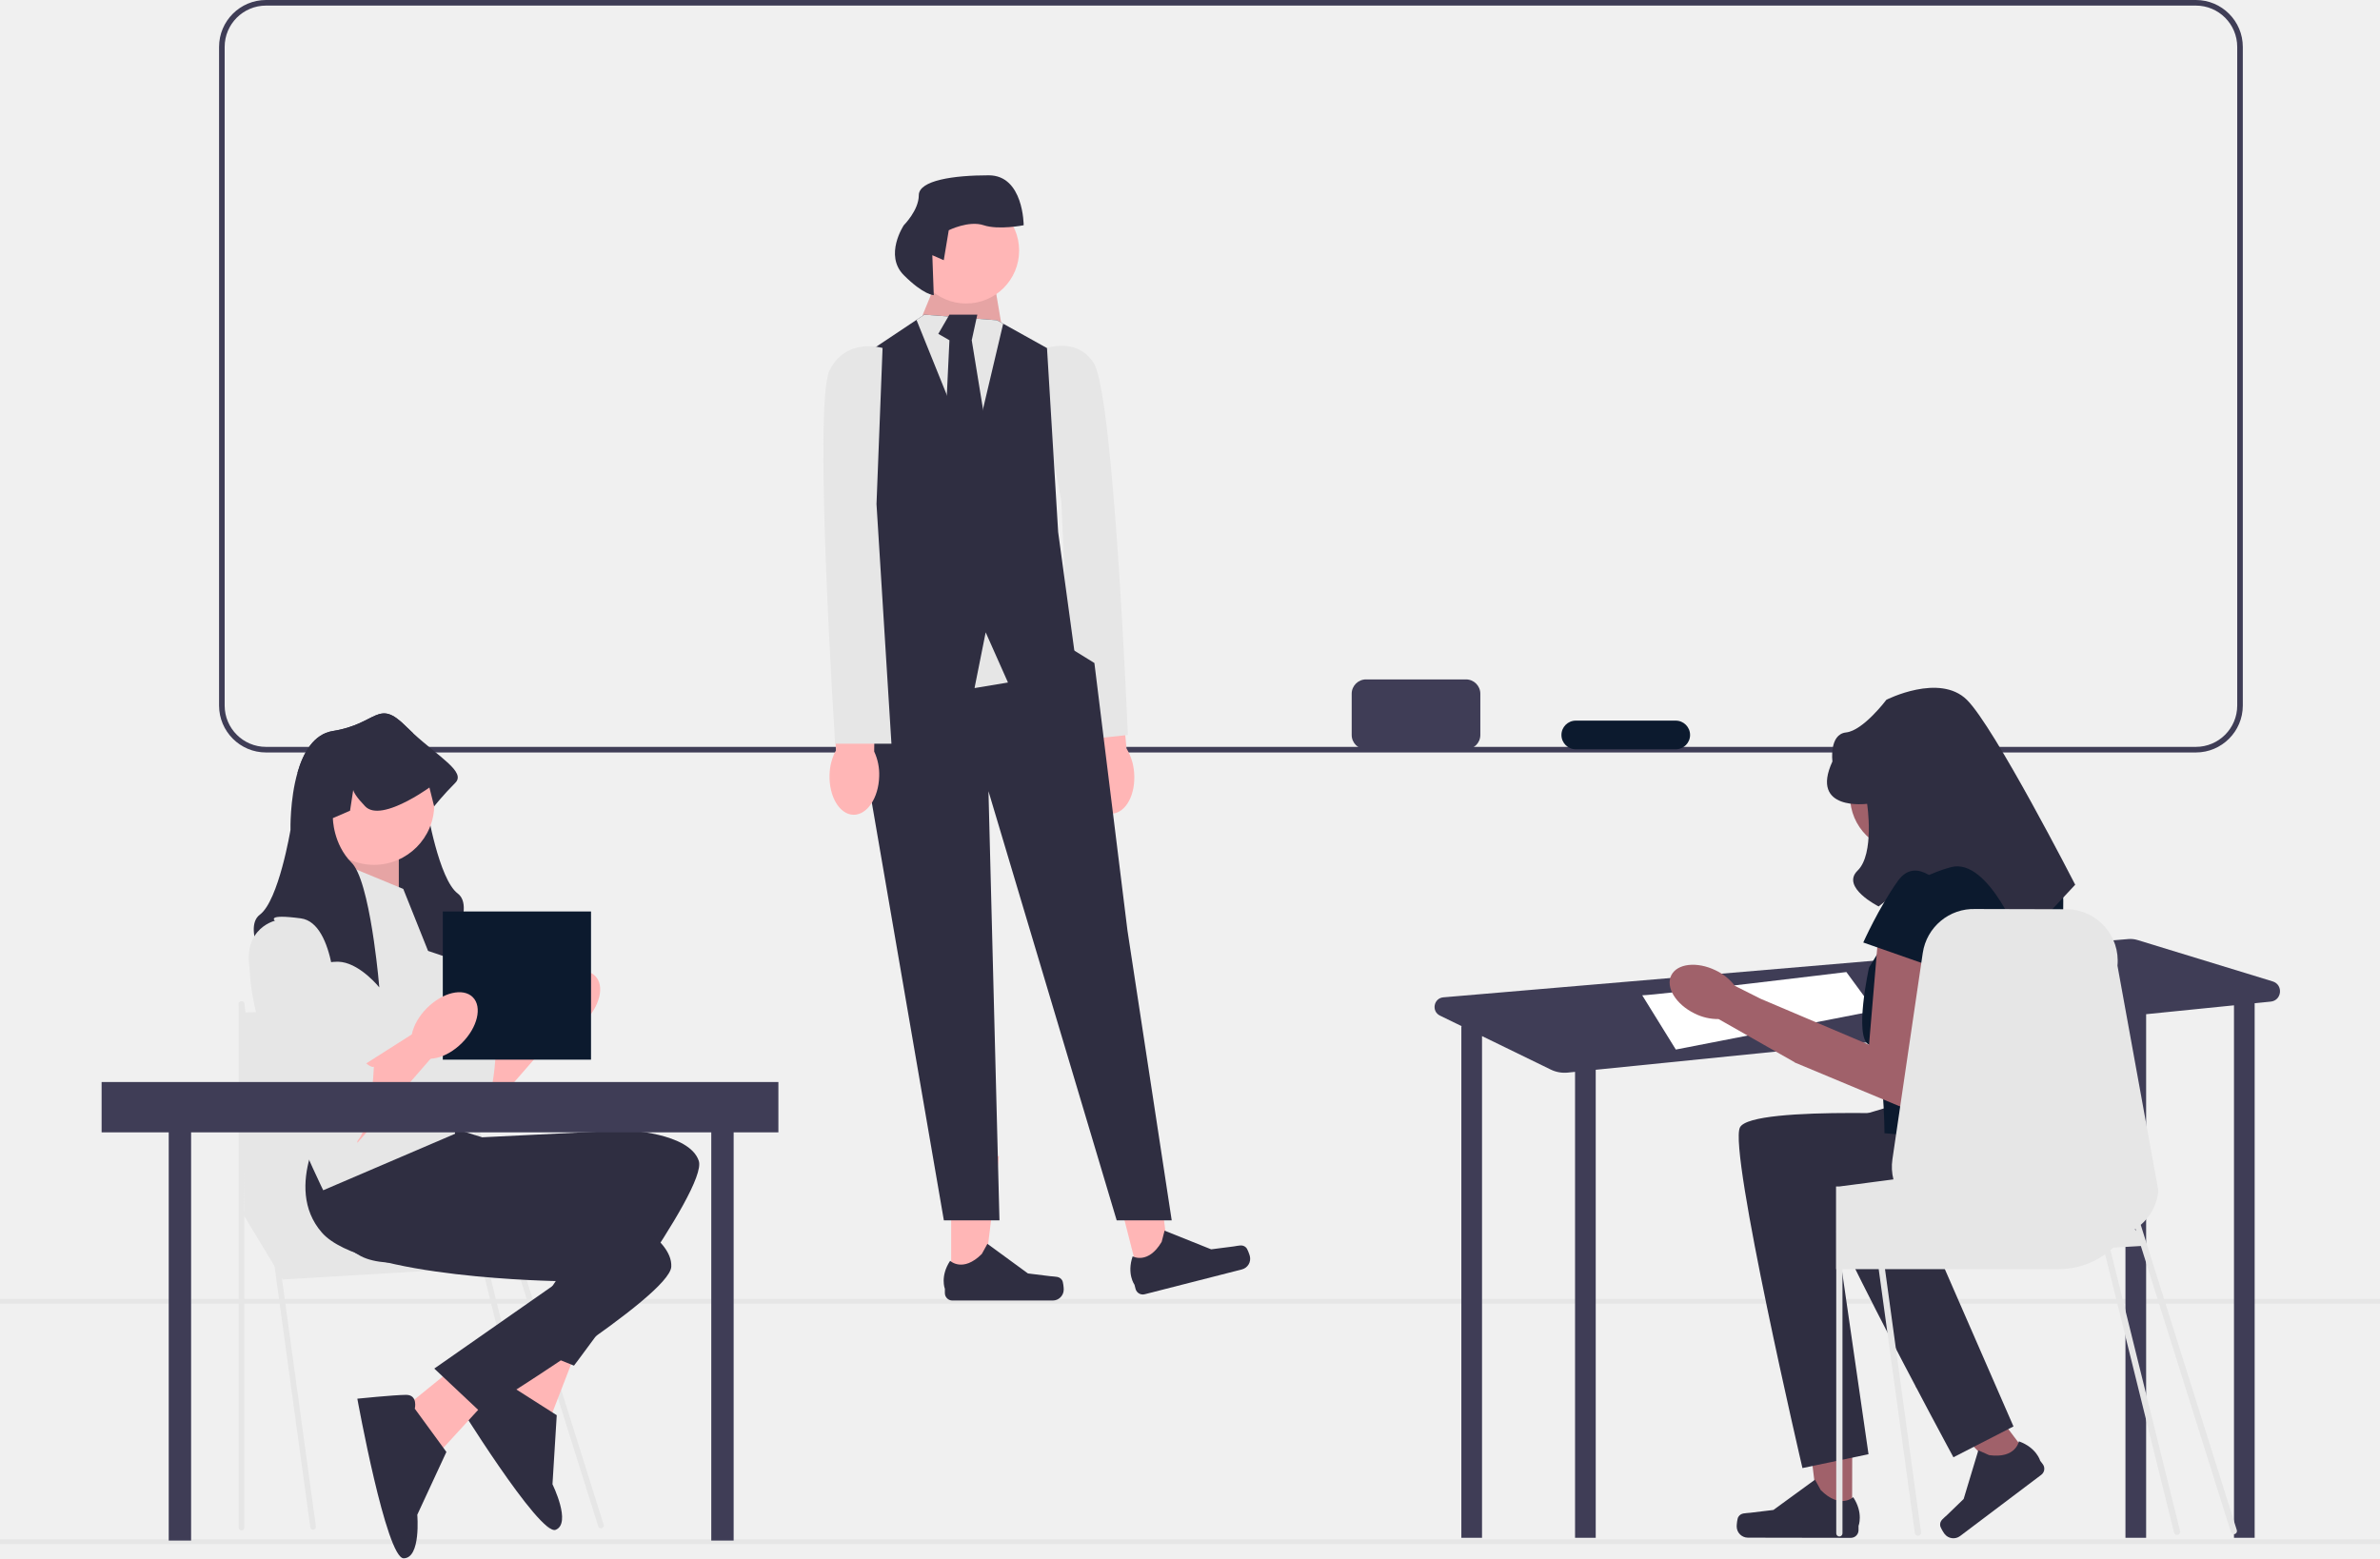
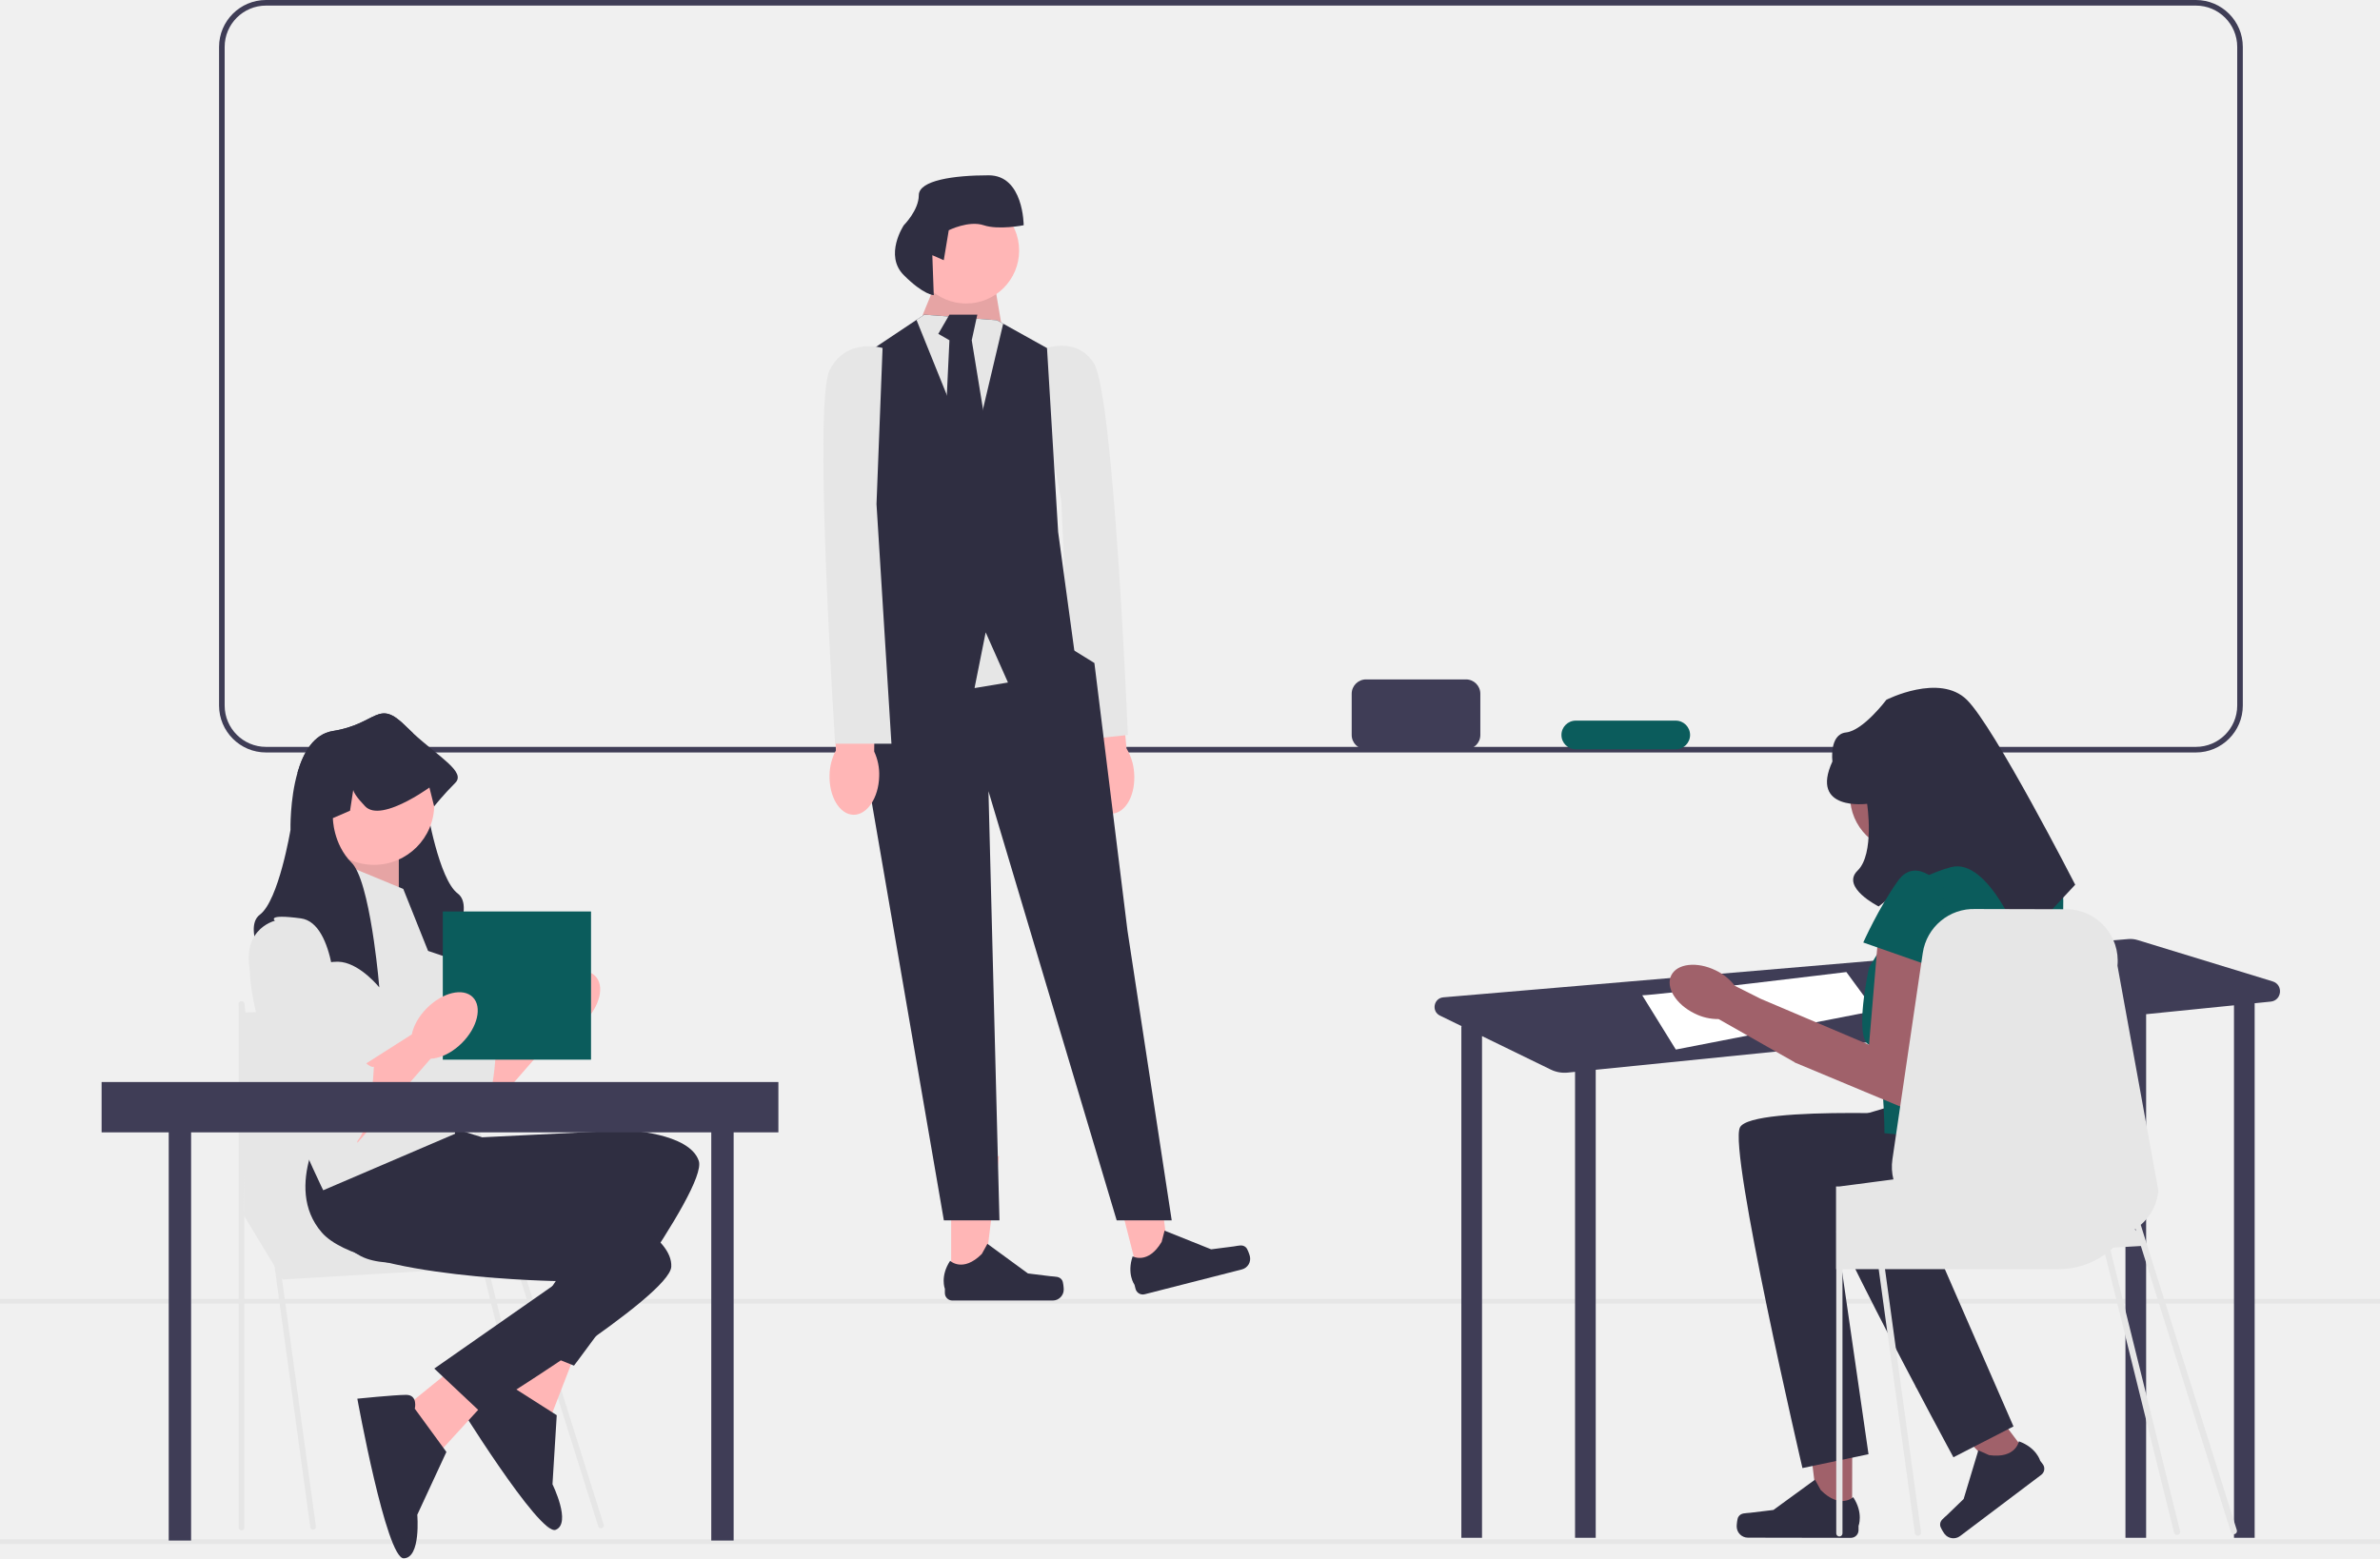
<svg xmlns="http://www.w3.org/2000/svg" width="851.034" height="557.347" viewBox="0 0 851.034 557.347" role="img" artist="Katerina Limpitsouni" source="https://undraw.co/">
  <path d="M785.204,269.129H95.109c-9.25,0-16.775-7.525-16.775-16.776V16.775c0-9.25,7.525-16.775,16.775-16.775H785.204c9.25,0,16.775,7.525,16.775,16.775V252.353c0,9.251-7.525,16.776-16.775,16.776ZM95.109,2c-8.147,0-14.775,6.628-14.775,14.775V252.353c0,8.147,6.628,14.776,14.775,14.776H785.204c8.147,0,14.775-6.629,14.775-14.776V16.775c0-8.147-6.628-14.775-14.775-14.775H95.109Z" fill="#3f3d56" />
  <rect id="uuid-dac6dc9f-03bc-4283-a90c-97bcdcbf45dc" y="550.557" width="851.034" height="1.683" fill="#e6e6e6" />
  <rect id="uuid-2f9646f7-bb94-4523-8d2e-fd8f0877664c" y="464.557" width="851.034" height="1.683" fill="#e6e6e6" />
  <g>
    <path id="uuid-bb35f39c-94aa-41c4-b5d9-34ca9a9e88f1-213" d="M387.84,277.792c.611,7.68,5.069,13.59,9.957,13.2,4.887-.39,8.353-6.931,7.74-14.613-.203-3.072-1.138-6.051-2.728-8.688l-3-32.507-15.225,1.733,4.574,31.863c-1.153,2.856-1.605,5.946-1.318,9.013Z" fill="#ffb6b6" />
    <path d="M369.653,126.133s14.232-7.534,21.448,3.725c7.216,11.258,12.197,133.021,12.197,133.021l-20.002,2.135-3.792-85.803-9.852-53.078Z" fill="#e6e6e6" />
    <g>
      <polygon points="340.114 458.204 351.701 458.203 357.213 413.509 340.112 413.51 340.114 458.204" fill="#ffb6b6" />
      <path d="M379.814,457.941h0c.361,.608,.551,2.569,.551,3.275h0c0,2.172-1.761,3.933-3.933,3.933h-35.885c-1.482,0-2.683-1.201-2.683-2.683v-1.494s-1.775-4.49,1.88-10.025c0,0,4.542,4.334,11.33-2.454l2.002-3.626,14.489,10.596,8.031,.989c1.757,.216,3.315-.034,4.218,1.489h0Z" fill="#2f2e41" />
    </g>
    <g>
      <polygon points="407.168 456.286 418.395 453.417 412.674 408.749 396.104 412.983 407.168 456.286" fill="#ffb6b6" />
      <path d="M445.568,446.205h0c.5,.499,1.17,2.352,1.345,3.037h0c.538,2.104-.733,4.246-2.837,4.784l-34.768,8.882c-1.436,.367-2.897-.5-3.264-1.935l-.37-1.448s-2.831-3.911-.66-10.178c0,0,5.474,3.074,10.37-5.182l1.042-4.009,16.661,6.681,8.026-1.03c1.756-.225,3.203-.853,4.456,.398l0-0Z" fill="#2f2e41" />
    </g>
    <polygon points="330.527 116.525 329.978 112.538 336.508 96.59 354.449 94.597 358.323 117.428 330.527 116.525" fill="#ffb6b6" />
    <polygon points="330.527 116.525 329.978 112.538 336.508 96.59 354.449 94.597 358.323 117.428 330.527 116.525" opacity=".1" />
    <polygon points="309.596 229.158 301.622 251.086 307.602 263.047 337.505 436.481 357.385 436.481 353.453 282.982 399.303 436.481 418.979 436.481 403.157 332.82 391.329 237.132 384.155 232.7 349.466 213.21 309.596 229.158" fill="#2f2e41" />
    <polygon points="360.43 244.109 348.469 246.102 332.521 208.226 368.404 208.226 360.43 244.109" fill="#e6e6e6" />
    <polygon points="384.352 234.141 360.43 244.109 352.456 226.167 348.469 246.102 306.605 232.626 312.586 208.226 306.605 128.486 327.717 114.412 330.527 112.538 356.443 114.532 358.715 115.768 374.384 124.499 378.371 190.285 384.352 234.141" fill="#2f2e41" />
    <polygon points="358.715 115.768 347.472 163.372 327.717 114.412 330.527 112.538 356.443 114.532 358.715 115.768" fill="#e6e6e6" />
    <polygon points="339.498 112.538 335.511 119.405 339.498 121.694 337.505 163.496 345.479 174.337 353.453 158.315 347.472 121.694 349.466 112.538 339.498 112.538" fill="#2f2e41" />
    <circle cx="345.479" cy="89.613" r="18.938" fill="#ffb6b6" />
    <path d="M333.376,91.274l4.092,1.786,1.786-10.715s7.143-3.572,12.501-1.786,14.287,0,14.287,0c0,0,0-17.858-12.501-17.858s-25.002,1.786-25.002,7.143-5.358,10.715-5.358,10.715c0,0-7.143,10.715,0,17.858,7.143,7.143,10.715,7.143,10.715,7.143l-.52-14.287Z" fill="#2f2e41" />
    <path id="uuid-97233535-ec91-4408-928f-bf1e5273ca3e-214" d="M296.629,277.232c-.208,7.701,3.598,14.051,8.499,14.183s9.041-6.005,9.248-13.709c.125-3.076-.489-6.138-1.79-8.928l.468-32.642-15.323,.107,1.166,32.168c-1.45,2.717-2.227,5.742-2.268,8.822Z" fill="#ffb6b6" />
    <path d="M315.586,124.462s-12.958-3.987-18.938,7.974c-5.98,11.961,1.994,133.564,1.994,133.564h20.115l-5.339-85.72,2.168-55.818Z" fill="#e6e6e6" />
  </g>
  <g>
    <path d="M812.657,351.008l-48.322-14.792c-1.069-.327-2.19-.447-3.304-.352l-244.902,20.843c-3.492,.297-4.369,5.007-1.219,6.542l7.845,3.822h-.209v182.952h7.392v-179.452l24.586,11.978c1.881,.916,3.98,1.291,6.062,1.08l2.616-.264v166.659h7.392v-167.405l189.42-19.133v186.539h7.392v-187.285l31.416-3.173v190.459h7.392v-191.205l5.731-.579c4.024-.406,4.579-6.046,.712-7.229Z" fill="#3f3d56" />
    <path d="M587.226,355.982c4.62,0,72.996-8.316,72.996-8.316l10.164,13.86-71.148,13.86-12.012-19.404Z" fill="#fff" />
    <g>
      <polygon points="662.269 542.917 650.39 542.895 644.818 497.064 662.35 497.096 662.269 542.917" fill="#a0616a" />
      <path d="M621.57,542.577h0c-.371,.622-.57,2.633-.571,3.357h0c-.004,2.227,1.798,4.035,4.025,4.039l36.789,.063c1.519,.003,2.753-1.227,2.755-2.746l.003-1.532s1.828-4.6-1.909-10.281c0,0-4.665,4.435-11.611-2.536l-2.046-3.721-14.873,10.838-8.235,.999c-1.802,.219-3.398-.04-4.327,1.519h-0Z" fill="#2f2e41" />
    </g>
    <g>
      <polygon points="726.027 521.605 716.655 528.674 684.925 495.887 698.759 485.453 726.027 521.605" fill="#a0616a" />
      <path d="M693.757,545.615h0c.079,.712,1.122,2.414,1.553,2.986h0c1.325,1.757,3.824,2.107,5.581,.781l29.024-21.895c1.198-.904,1.437-2.609,.533-3.807l-.912-1.208s-1.304-4.715-7.637-6.961c0,0-1.03,6.277-10.661,4.928l-3.831-1.712-5.253,17.411-5.892,5.7c-1.289,1.247-2.702,1.995-2.504,3.778l-0,0Z" fill="#2f2e41" />
    </g>
    <path d="M701.2,284.74c0,10.955-8.881,19.835-19.835,19.835-10.955,0-19.835-8.881-19.835-19.835s8.881-19.835,19.835-19.835,19.835,8.881,19.835,19.835Z" fill="#a0616a" />
    <path d="M699.331,399.107s-73.032-4.134-77.166,4.134,22.348,121.833,22.348,121.833l23.627-4.952-11.526-79.677s60.943,16.14,69.211-3.151c8.268-19.291,5.888-26.475,5.888-26.475l-32.382-11.713Z" fill="#2f2e41" />
    <path d="M718.043,385.229s-71.524,15.333-73.323,24.4,53.781,111.581,53.781,111.581l21.475-11.025-32.192-73.789s63.042-.557,65.912-21.348c2.87-20.791-1.326-27.089-1.326-27.089l-34.327-2.729Z" fill="#2f2e41" />
-     <path d="M726.202,307.472h-34.362l-23.512,38.583s-5.512,24.933,0,27.624c5.512,2.691,5.512,31.628,5.512,31.628l57.874,5.512s8.268-86.811,5.512-95.079c-2.756-8.268-11.024-8.268-11.024-8.268Z" fill="#0C1A2E" />
+     <path d="M726.202,307.472h-34.362l-23.512,38.583s-5.512,24.933,0,27.624c5.512,2.691,5.512,31.628,5.512,31.628l57.874,5.512s8.268-86.811,5.512-95.079c-2.756-8.268-11.024-8.268-11.024-8.268Z" fill="#0b5c5c" />
    <path d="M671.772,332.965l-3.445,40.715-38.747-16.445-9.248-4.651c-1.811-2.362-4.162-4.256-6.855-5.523-6.697-3.264-13.807-2.455-15.884,1.805-2.077,4.261,1.667,10.36,8.363,13.622,2.658,1.341,5.599,2.025,8.576,1.996l27.058,15.368,.032-.06,.12,.214,42.432,17.722,9.763-53.449-22.165-11.315Z" fill="#a0616a" />
    <path d="M667.638,287.492s-20.669,2.756-12.402-15.158c0,0-1.261-9.711,4.882-10.367s14.41-11.68,14.41-11.68c0,0,18.955-9.646,28.769,0,9.814,9.646,38.751,66.142,38.751,66.142l-19.291,20.669s-11.598-30.489-25.09-26.957c-13.493,3.532-25.894,14.062-25.894,14.062,0,0-13.693-6.853-7.535-12.825,6.157-5.973,3.401-23.886,3.401-23.886Z" fill="#2f2e41" />
-     <path d="M695.197,317.807s-9.646-12.402-16.536-2.756c-6.89,9.646-12.402,22.047-12.402,22.047l27.559,9.646,1.378-28.937Z" fill="#0C1A2E" />
+     <path d="M695.197,317.807s-9.646-12.402-16.536-2.756c-6.89,9.646-12.402,22.047-12.402,22.047l27.559,9.646,1.378-28.937Z" fill="#0b5c5c" />
    <path d="M799.836,547.279l-32.019-101.77,.005-0h.074l-.129-.166-.003-.004-2.281-7.249,.001-.001c3.474-2.994,5.84-7.272,6.311-12.197l-14.636-80.499c1.007-10.571-7.096-19.811-17.713-20.189l-33.024-.083c-9.388-.333-17.519,6.449-18.887,15.745l-.73,4.934-10.118,68.829c-.37,2.476-.222,4.916,.36,7.198l-7.281,.952-2.208,.296-8.732,1.137-.028,.009-1.09,.139h-1.183v29.568h.074v94.507c0,.61,.499,1.109,1.109,1.109,.619,0,1.118-.499,1.118-1.109v-94.507h12.954l12.927,94.396c.083,.554,.554,.961,1.109,.961,.046,0,.102,0,.148-.009,.61-.083,1.035-.647,.952-1.257l-12.881-94.091h62.157c6.172,0,11.891-1.959,16.547-5.312l24.645,99.535c.128,.504,.581,.838,1.078,.838,.091,0,.183-.011,.275-.034,.596-.152,.956-.758,.804-1.353l-24.883-100.497c.331-.276,.662-.57,.975-.873l9.893-.582,32.186,102.3c.149,.475,.588,.779,1.061,.779,.111,0,.223-.017,.334-.052,.586-.185,.912-.81,.728-1.396Zm-36.468-107.61c.083-.046,.157-.102,.231-.148l.001-0,.238,.756-.469-.607Z" fill="#e6e6e6" />
  </g>
  <g>
    <g>
      <polygon points="171.565 374.775 193.114 361.071 201.875 366.355 171.565 401.183 171.565 374.775" fill="#ffb6b6" />
      <path d="M142.097,321.733s-14.313,3.368-7.577,22.732,28.626,59.778,35.361,57.252c6.736-2.526,7.577-27.784,7.577-27.784,0,0-.842,.842-4.21-2.526-3.368-3.368-3.368-1.83-3.368-5.546s-2.755-6.47-2.755-6.47l-3.139-6.507s0-30.31-12.629-31.994c-12.629-1.684-9.261,.842-9.261,.842Z" fill="#e6e6e6" />
      <ellipse cx="202.717" cy="359.199" rx="14.313" ry="8.84" transform="translate(-194.6175 248.5495) rotate(-45)" fill="#ffb6b6" />
    </g>
    <g>
      <polygon points="86.348 433.29 101.052 457.628 186.741 452.557 163.925 423.149 86.348 433.29" fill="#e6e6e6" />
      <path d="M111.952,547.12c-.499,0-.934-.368-1.003-.876l-25.605-187.007c-.076-.555,.312-1.067,.867-1.142,.555-.08,1.066,.312,1.142,.867l25.605,187.007c.076,.555-.312,1.067-.867,1.142-.047,.006-.093,.009-.139,.009Z" fill="#e6e6e6" />
      <path d="M86.348,547.358c-.56,0-1.014-.454-1.014-1.014v-187.209c0-.56,.454-1.014,1.014-1.014,.56,0,1.014,.454,1.014,1.014v187.209c0,.56-.454,1.014-1.014,1.014Z" fill="#e6e6e6" />
      <path d="M214.882,546.613c-.431,0-.831-.277-.967-.71l-60.591-192.584c-.168-.534,.129-1.104,.663-1.272,.534-.167,1.104,.129,1.272,.663l60.591,192.584c.168,.534-.129,1.104-.663,1.272-.101,.032-.204,.047-.305,.047Z" fill="#e6e6e6" />
      <path d="M196.374,546.85c-.453,0-.865-.305-.982-.764l-42.084-169.969c-.138-.543,.19-1.095,.733-1.233,.544-.137,1.095,.19,1.233,.733l42.084,169.969c.138,.543-.19,1.095-.733,1.233-.084,.021-.168,.031-.251,.031Z" fill="#e6e6e6" />
      <polygon points="86.348 362.117 156.573 361.037 169.502 434.811 87.362 434.811 86.348 362.117" fill="#e6e6e6" />
    </g>
    <g>
      <polygon points="194.266 470.597 176.568 501.755 197.117 506.279 205.684 484.118 194.266 470.597" fill="#ffb6b6" />
      <path d="M182.925,495.873s-.688-5.081-4.731-3.469-15.711,7.605-15.711,7.605c0,0,30.434,49.451,36.209,47.147,5.776-2.304-1.138-16.282-1.138-16.282l1.526-24.709-16.155-10.293Z" fill="#2f2e41" />
      <path d="M115.997,410.136s-6.315,29.047,13.05,39.15c19.365,10.103,85.457-14.734,85.457-14.734l-30.31,45.415,21.049,8.469s47.991-63.146,44.623-73.249c-3.368-10.103-26.1-10.945-26.1-10.945l-51.358,2.526-13.471-4.21-42.939,7.577Z" fill="#2f2e41" />
    </g>
    <g>
      <polygon points="168.084 484.425 140.261 507.008 157.755 518.699 173.798 501.174 168.084 484.425" fill="#ffb6b6" />
      <path d="M148.322,503.842s1.208-4.983-3.144-4.952-17.402,1.367-17.402,1.367c0,0,10.353,57.135,16.571,57.091,6.218-.044,4.865-15.58,4.865-15.58l10.412-22.459-11.302-15.466Z" fill="#2f2e41" />
      <path d="M117.181,399.629s-16.451,24.758-2.091,41.215c14.361,16.457,84.96,17.372,84.96,17.372l-44.758,31.272,16.524,15.548s67.678-41.354,68.218-51.99c.54-10.636-20.328-19.692-20.328-19.692l-48.757-16.336-11.016-8.823-42.753-8.567Z" fill="#2f2e41" />
    </g>
    <path d="M159.443,342.284s-15.997-5.894-23.574-5.894c-.724,0-1.44,.084-2.155,.236-4.85,1.027-9.312,5.195-11.45,7.468-.834,.892-1.313,1.49-1.313,1.49,0,0,.051-.581,.152-1.6,.497-5.355,2.332-22.926,5.624-34.174,1.179-4.016,2.534-7.224,4.092-8.781,3.629-3.637,5.304-7.998,6.079-11.248,.657-2.787,.657-4.749,.657-4.749l-6.138-2.644-1.137-7.426c-.202,.876-1.137,2.585-4.277,5.86-.269,.278-.564,.514-.876,.716-4.53,2.846-13.766-2.105-18.742-5.22,2.071-7.199,5.826-13.783,12.646-14.86,15.997-2.526,15.997-11.787,26.1-1.684,.834,.834,1.675,1.633,2.517,2.408,3.233,6.18,4.412,14.465,4.833,20.223,.303,4.033,.227,6.837,.227,6.837,0,0,4.21,25.258,10.945,30.31,6.736,5.052-4.21,22.732-4.21,22.732Z" fill="#2f2e41" />
    <polygon points="128.292 301.871 116.915 318.558 142.605 325.446 142.605 301.871 128.292 301.871" fill="#ffb6b6" />
    <polygon points="128.292 301.871 116.915 318.558 142.605 325.446 142.605 301.871 128.292 301.871" opacity=".1" />
    <path d="M144.202,317.944l-24.416-10.103s-32.836,14.313-30.31,42.097c2.526,27.784,26.1,75.775,26.1,75.775l47.149-20.207-5.052-53.884-13.471-33.678Z" fill="#e6e6e6" />
    <circle cx="133.734" cy="287.78" r="21.541" fill="#ffb6b6" />
    <path d="M162.811,279.981c-4.21,4.21-7.577,8.419-7.577,8.419l-1.684-6.736s-.387,.286-1.069,.741c-2.669,1.819-9.834,6.39-15.584,7.375-2.559,.438-4.833,.16-6.315-1.381-3.14-3.275-4.075-4.984-4.277-5.86l-1.137,7.426-6.138,2.644s0,9.244,6.736,15.997c.328,.328,.648,.732,.96,1.204,3.216,4.85,5.523,16.721,6.988,26.816,1.297,8.975,1.92,16.536,1.92,16.536,0,0-6.373-7.982-13.37-9.068-.387-.059-.775-.101-1.162-.109-.126-.017-.261-.017-.387-.017-7.577,0-23.574,5.894-23.574,5.894,0,0-10.945-17.681-4.21-22.732,6.736-5.052,10.945-30.31,10.945-30.31,0,0-.278-10.811,2.509-20.501,2.071-7.199,5.826-13.783,12.646-14.86,15.997-2.526,15.997-11.787,26.1-1.684,.834,.834,1.675,1.633,2.517,2.408,9.413,8.655,19.028,13.934,15.163,17.799Z" fill="#2f2e41" />
    <rect x="60.334" y="393" width="8" height="158" fill="#3f3d56" />
    <rect x="254.334" y="393" width="8" height="158" fill="#3f3d56" />
-     <rect x="158.334" y="326" width="53" height="53" fill="#0C1A2E" />
+     <rect x="158.334" y="326" width="53" height="53" fill="#0b5c5c" />
    <g>
      <polygon points="127.784 382.352 149.333 368.648 158.094 373.933 127.784 408.761 127.784 382.352" fill="#ffb6b6" />
      <path d="M98.316,329.31s-14.313,3.368-7.577,22.732c6.736,19.365,28.626,59.778,35.361,57.252,6.736-2.526,7.577-27.784,7.577-27.784,0,0-.842,.842-4.21-2.526-3.368-3.368-3.368-1.83-3.368-5.546s-2.755-6.47-2.755-6.47l-3.139-6.507s0-30.31-12.629-31.994c-12.629-1.684-9.261,.842-9.261,.842Z" fill="#e6e6e6" />
      <ellipse cx="158.936" cy="366.776" rx="14.313" ry="8.84" transform="translate(-212.7987 219.8111) rotate(-45)" fill="#ffb6b6" />
    </g>
    <rect x="36.334" y="387" width="242" height="18" fill="#3f3d56" />
  </g>
  <rect x="483.334" y="243" width="46" height="25" rx="5.13" ry="5.13" fill="#3f3d56" />
-   <rect x="558.334" y="257.74" width="46" height="10.26" rx="5.13" ry="5.13" fill="#0C1A2E" />
+   <rect x="558.334" y="257.74" width="46" height="10.26" rx="5.13" ry="5.13" fill="#0b5c5c" />
</svg>
